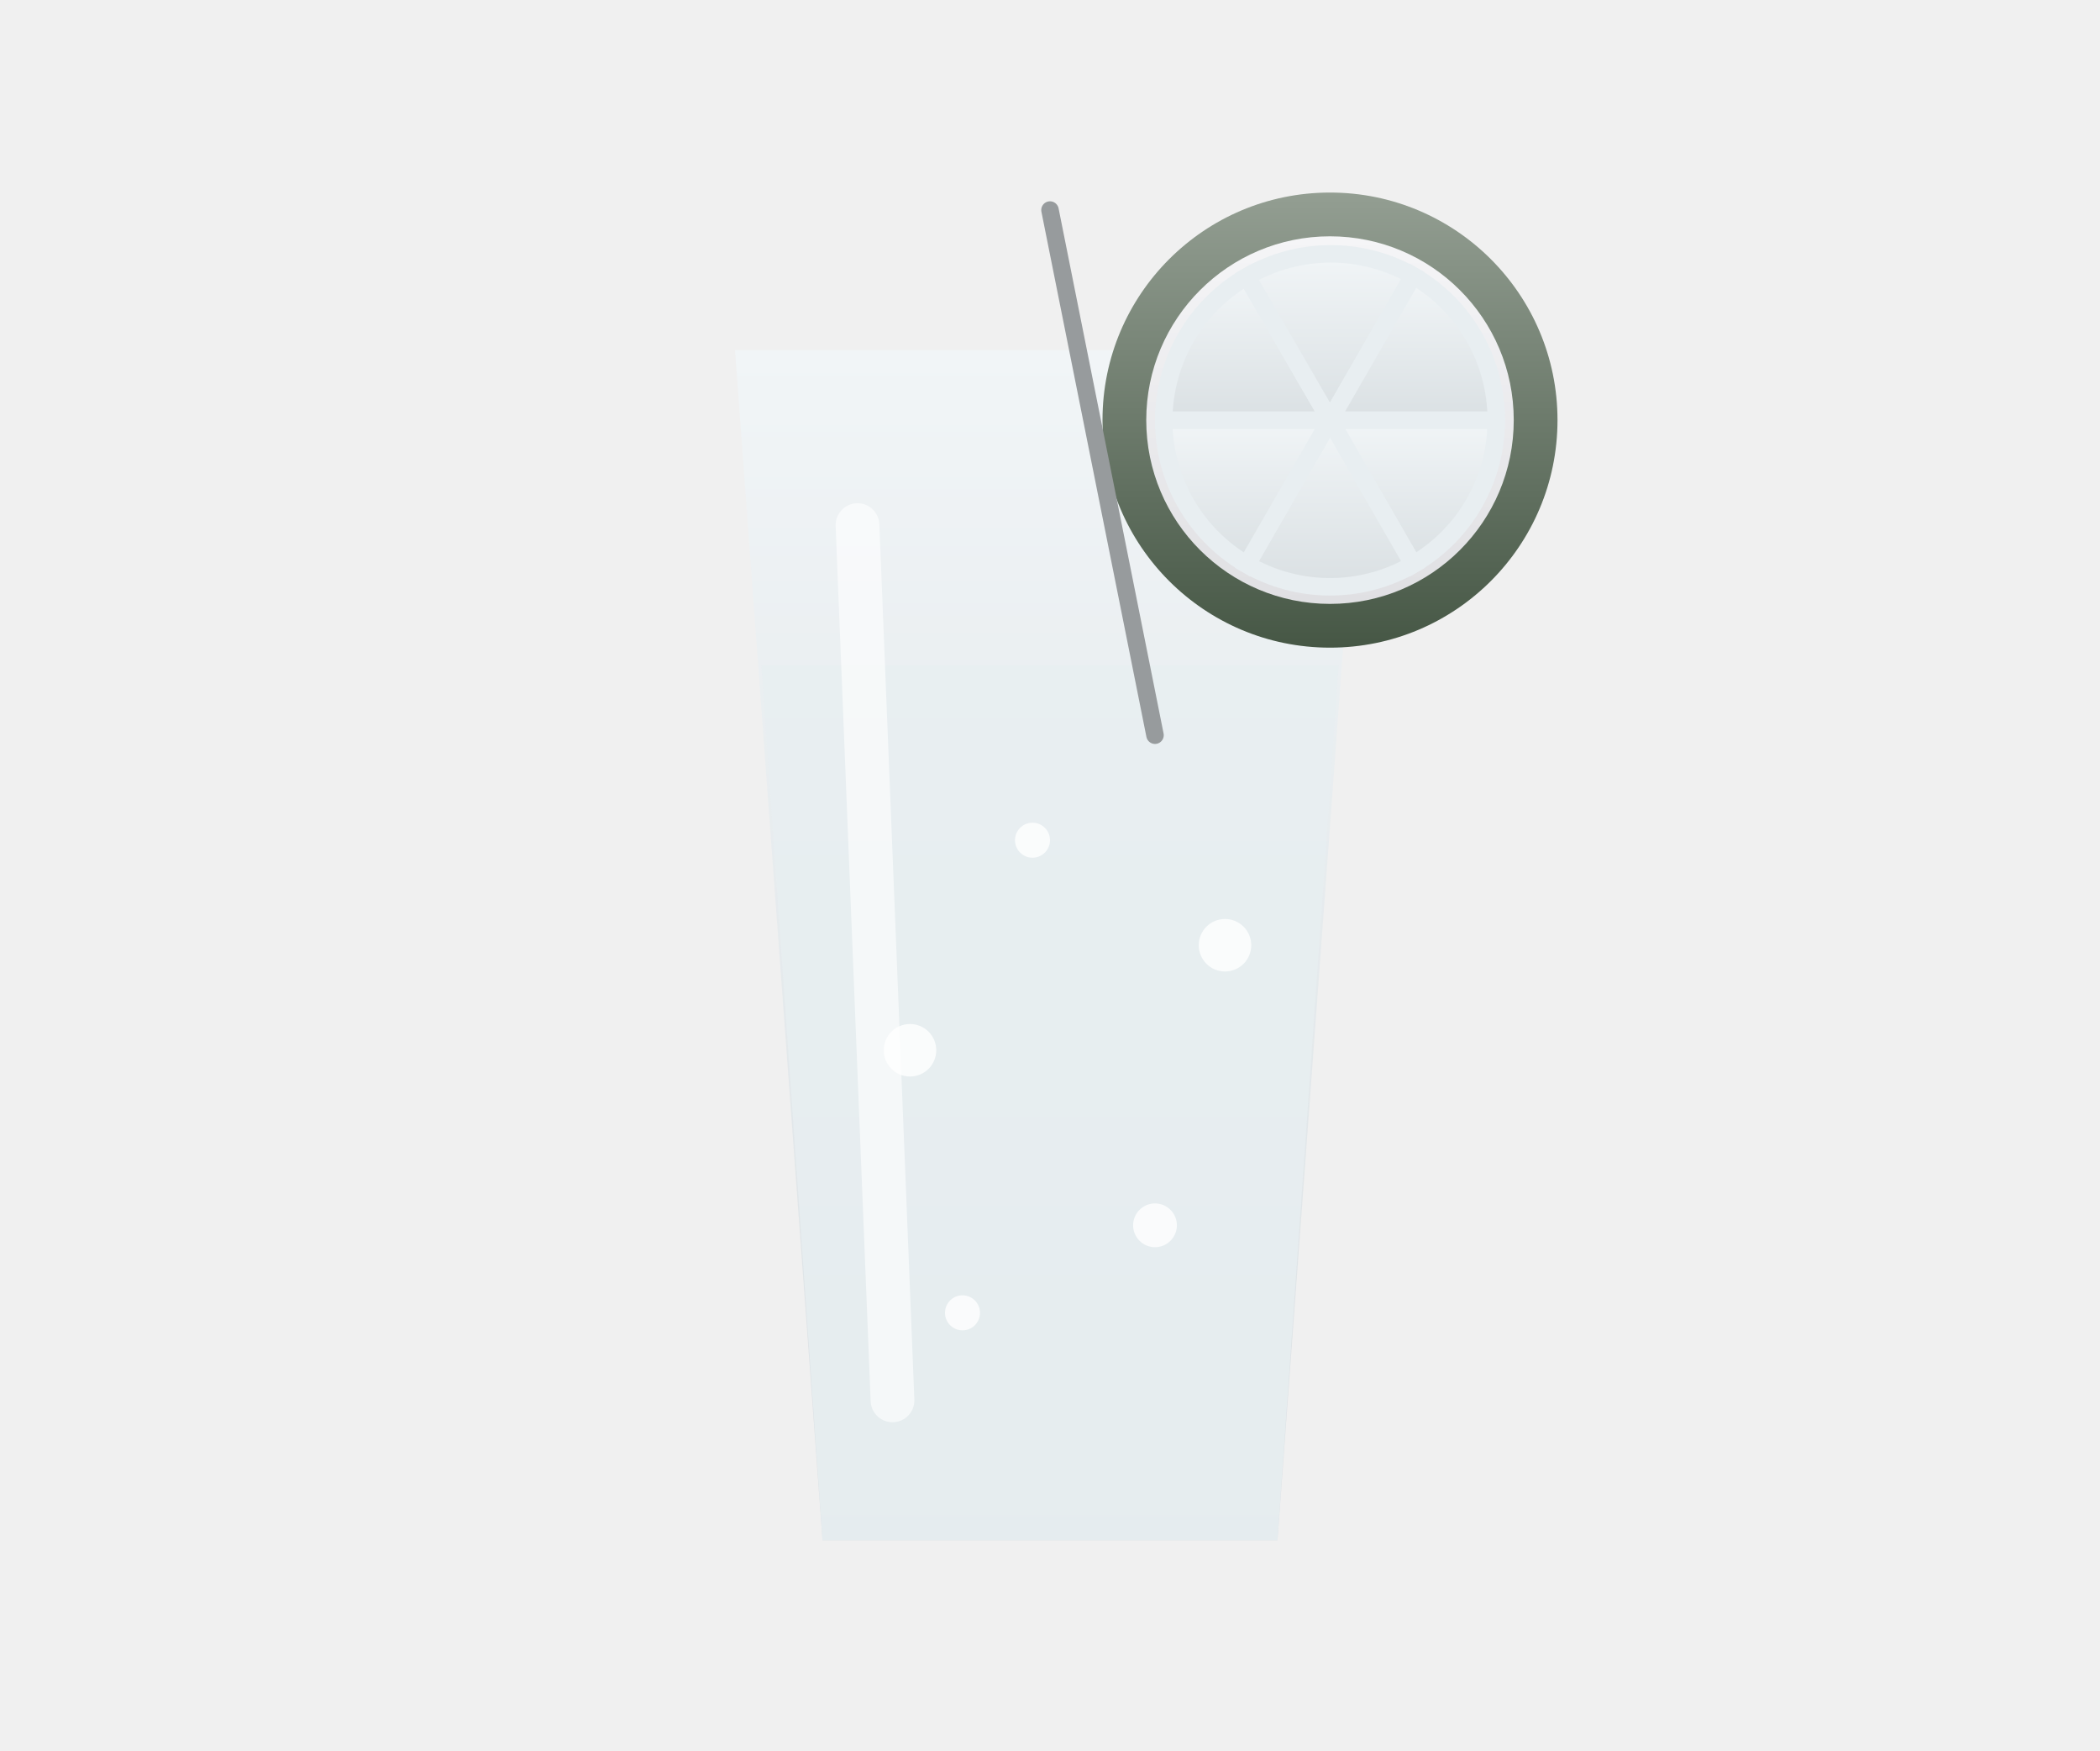
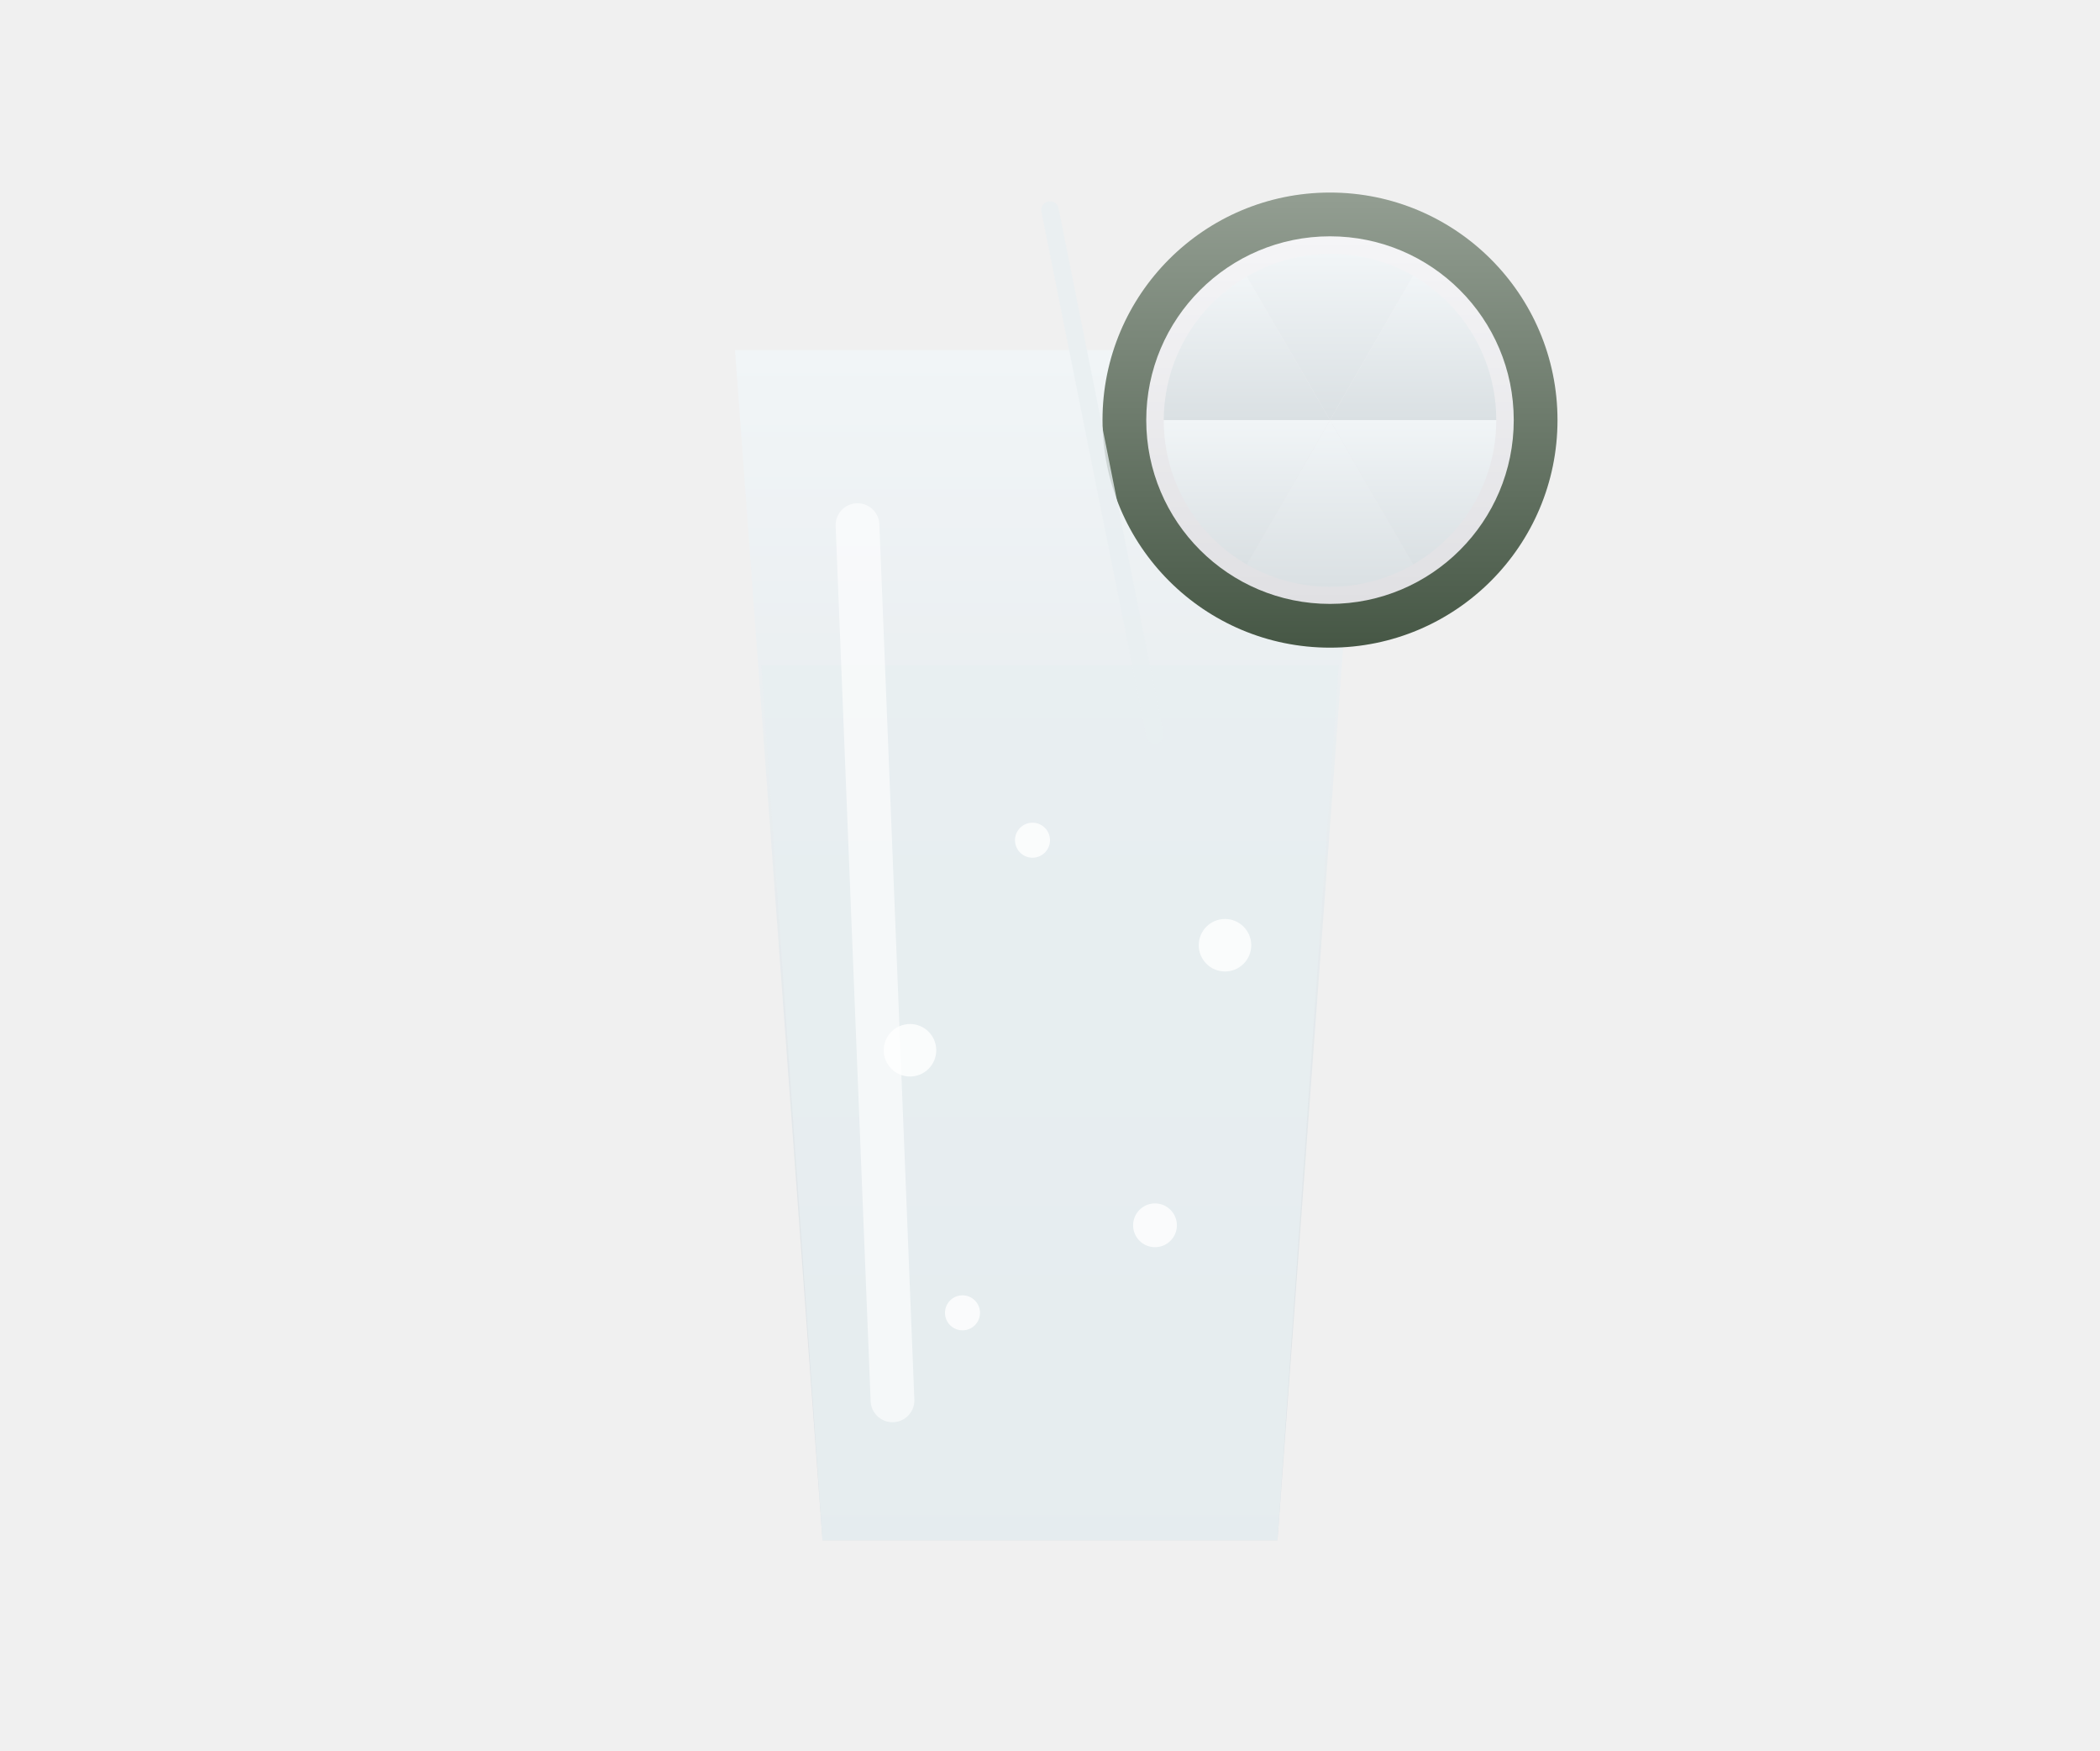
<svg xmlns="http://www.w3.org/2000/svg" viewBox="0 0 240 200" width="240" height="200">
  <defs>
    <linearGradient id="s8foodwater1" x1="0" y1="0" x2="0" y2="1">
      <stop offset="0" stop-color="#f1f5f7" />
      <stop offset="1" stop-color="#dae0e3" />
    </linearGradient>
    <linearGradient id="s8foodwater2" x1="0" y1="0" x2="0" y2="1">
      <stop offset="0" stop-color="#939e92" />
      <stop offset="1" stop-color="#465745" />
    </linearGradient>
    <linearGradient id="s8foodwater3" x1="0" y1="0" x2="0" y2="1">
      <stop offset="0" stop-color="#f5f5f7" />
      <stop offset="1" stop-color="#e0e0e3" />
    </linearGradient>
    <linearGradient id="s8foodwater4" x1="0" y1="0" x2="0" y2="1">
      <stop offset="0" stop-color="#f1f5f7" />
      <stop offset="1" stop-color="#dae0e3" />
    </linearGradient>
    <linearGradient id="s8foodwater5" x1="0" y1="0" x2="0" y2="1">
      <stop offset="0" stop-color="#f1f5f7" />
      <stop offset="1" stop-color="#dae0e3" />
    </linearGradient>
    <linearGradient id="s8foodwater6" x1="0" y1="0" x2="0" y2="1">
      <stop offset="0" stop-color="#f1f5f7" />
      <stop offset="1" stop-color="#dae0e3" />
    </linearGradient>
    <linearGradient id="s8foodwater7" x1="0" y1="0" x2="0" y2="1">
      <stop offset="0" stop-color="#f1f5f7" />
      <stop offset="1" stop-color="#dae0e3" />
    </linearGradient>
    <linearGradient id="s8foodwater8" x1="0" y1="0" x2="0" y2="1">
      <stop offset="0" stop-color="#f1f5f7" />
      <stop offset="1" stop-color="#dae0e3" />
    </linearGradient>
    <linearGradient id="s8foodwater9" x1="0" y1="0" x2="0" y2="1">
      <stop offset="0" stop-color="#f1f5f7" />
      <stop offset="1" stop-color="#dae0e3" />
    </linearGradient>
  </defs>
  <path d="M84 40 L156 40 L146 176 L94 176 Z" fill="url(#s8foodwater1)" stroke="none" stroke-width="1.75" stroke-linejoin="round" />
  <path d="M87 76 L153 76 L146 176 L94 176 Z" fill="#e8eef1" opacity=".85" />
  <circle cx="104" cy="120" r="3" fill="#fff" opacity=".8" />
  <circle cx="132" cy="140" r="2.5" fill="#fff" opacity=".8" />
  <circle cx="118" cy="96" r="2" fill="#fff" opacity=".8" />
  <circle cx="140" cy="108" r="3" fill="#fff" opacity=".8" />
  <circle cx="110" cy="150" r="2" fill="#fff" opacity=".8" />
  <path d="M98 60 L102 160" stroke="#fff" stroke-width="5" stroke-linecap="round" opacity=".6" />
  <g transform="translate(152 48)">
    <circle r="26" fill="url(#s8foodwater2)" />
    <circle r="21" fill="url(#s8foodwater3)" />
-     <path d="M0 0 L19.0 0.0 A19 19 0 0 1 9.5 16.5 Z" fill="url(#s8foodwater4)" stroke="#e8eef1" stroke-width="2" />
-     <path d="M0 0 L9.5 16.5 A19 19 0 0 1 -9.5 16.5 Z" fill="url(#s8foodwater5)" stroke="#e8eef1" stroke-width="2" />
-     <path d="M0 0 L-9.5 16.5 A19 19 0 0 1 -19.0 0.0 Z" fill="url(#s8foodwater6)" stroke="#e8eef1" stroke-width="2" />
-     <path d="M0 0 L-19.0 0.0 A19 19 0 0 1 -9.5 -16.4 Z" fill="url(#s8foodwater7)" stroke="#e8eef1" stroke-width="2" />
-     <path d="M0 0 L-9.5 -16.4 A19 19 0 0 1 9.5 -16.5 Z" fill="url(#s8foodwater8)" stroke="#e8eef1" stroke-width="2" />
-     <path d="M0 0 L9.5 -16.5 A19 19 0 0 1 19.0 -0.0 Z" fill="url(#s8foodwater9)" stroke="#e8eef1" stroke-width="2" />
+     <path d="M0 0 L19.0 0.0 A19 19 0 0 1 9.5 16.5 Z" fill="url(#s8foodwater4)" stroke="none" stroke-width="2" />
+     <path d="M0 0 L9.5 16.5 A19 19 0 0 1 -9.5 16.5 Z" fill="url(#s8foodwater5)" stroke="none" stroke-width="2" />
+     <path d="M0 0 L-9.5 16.5 A19 19 0 0 1 -19.0 0.0 Z" fill="url(#s8foodwater6)" stroke="none" stroke-width="2" />
+     <path d="M0 0 L-19.0 0.0 A19 19 0 0 1 -9.5 -16.4 Z" fill="url(#s8foodwater7)" stroke="none" stroke-width="2" />
+     <path d="M0 0 L-9.5 -16.4 A19 19 0 0 1 9.5 -16.5 Z" fill="url(#s8foodwater8)" stroke="none" stroke-width="2" />
+     <path d="M0 0 L9.5 -16.5 A19 19 0 0 1 19.0 -0.0 Z" fill="url(#s8foodwater9)" stroke="none" stroke-width="2" />
  </g>
-   <path d="M120 24 L132 84" stroke="#979b9d" stroke-width="2.0" stroke-linecap="round" />
+   <path d="M120 24 L132 84" stroke="#e8eef1" stroke-width="2.0" stroke-linecap="round" stroke-opacity=".8" />
</svg>
